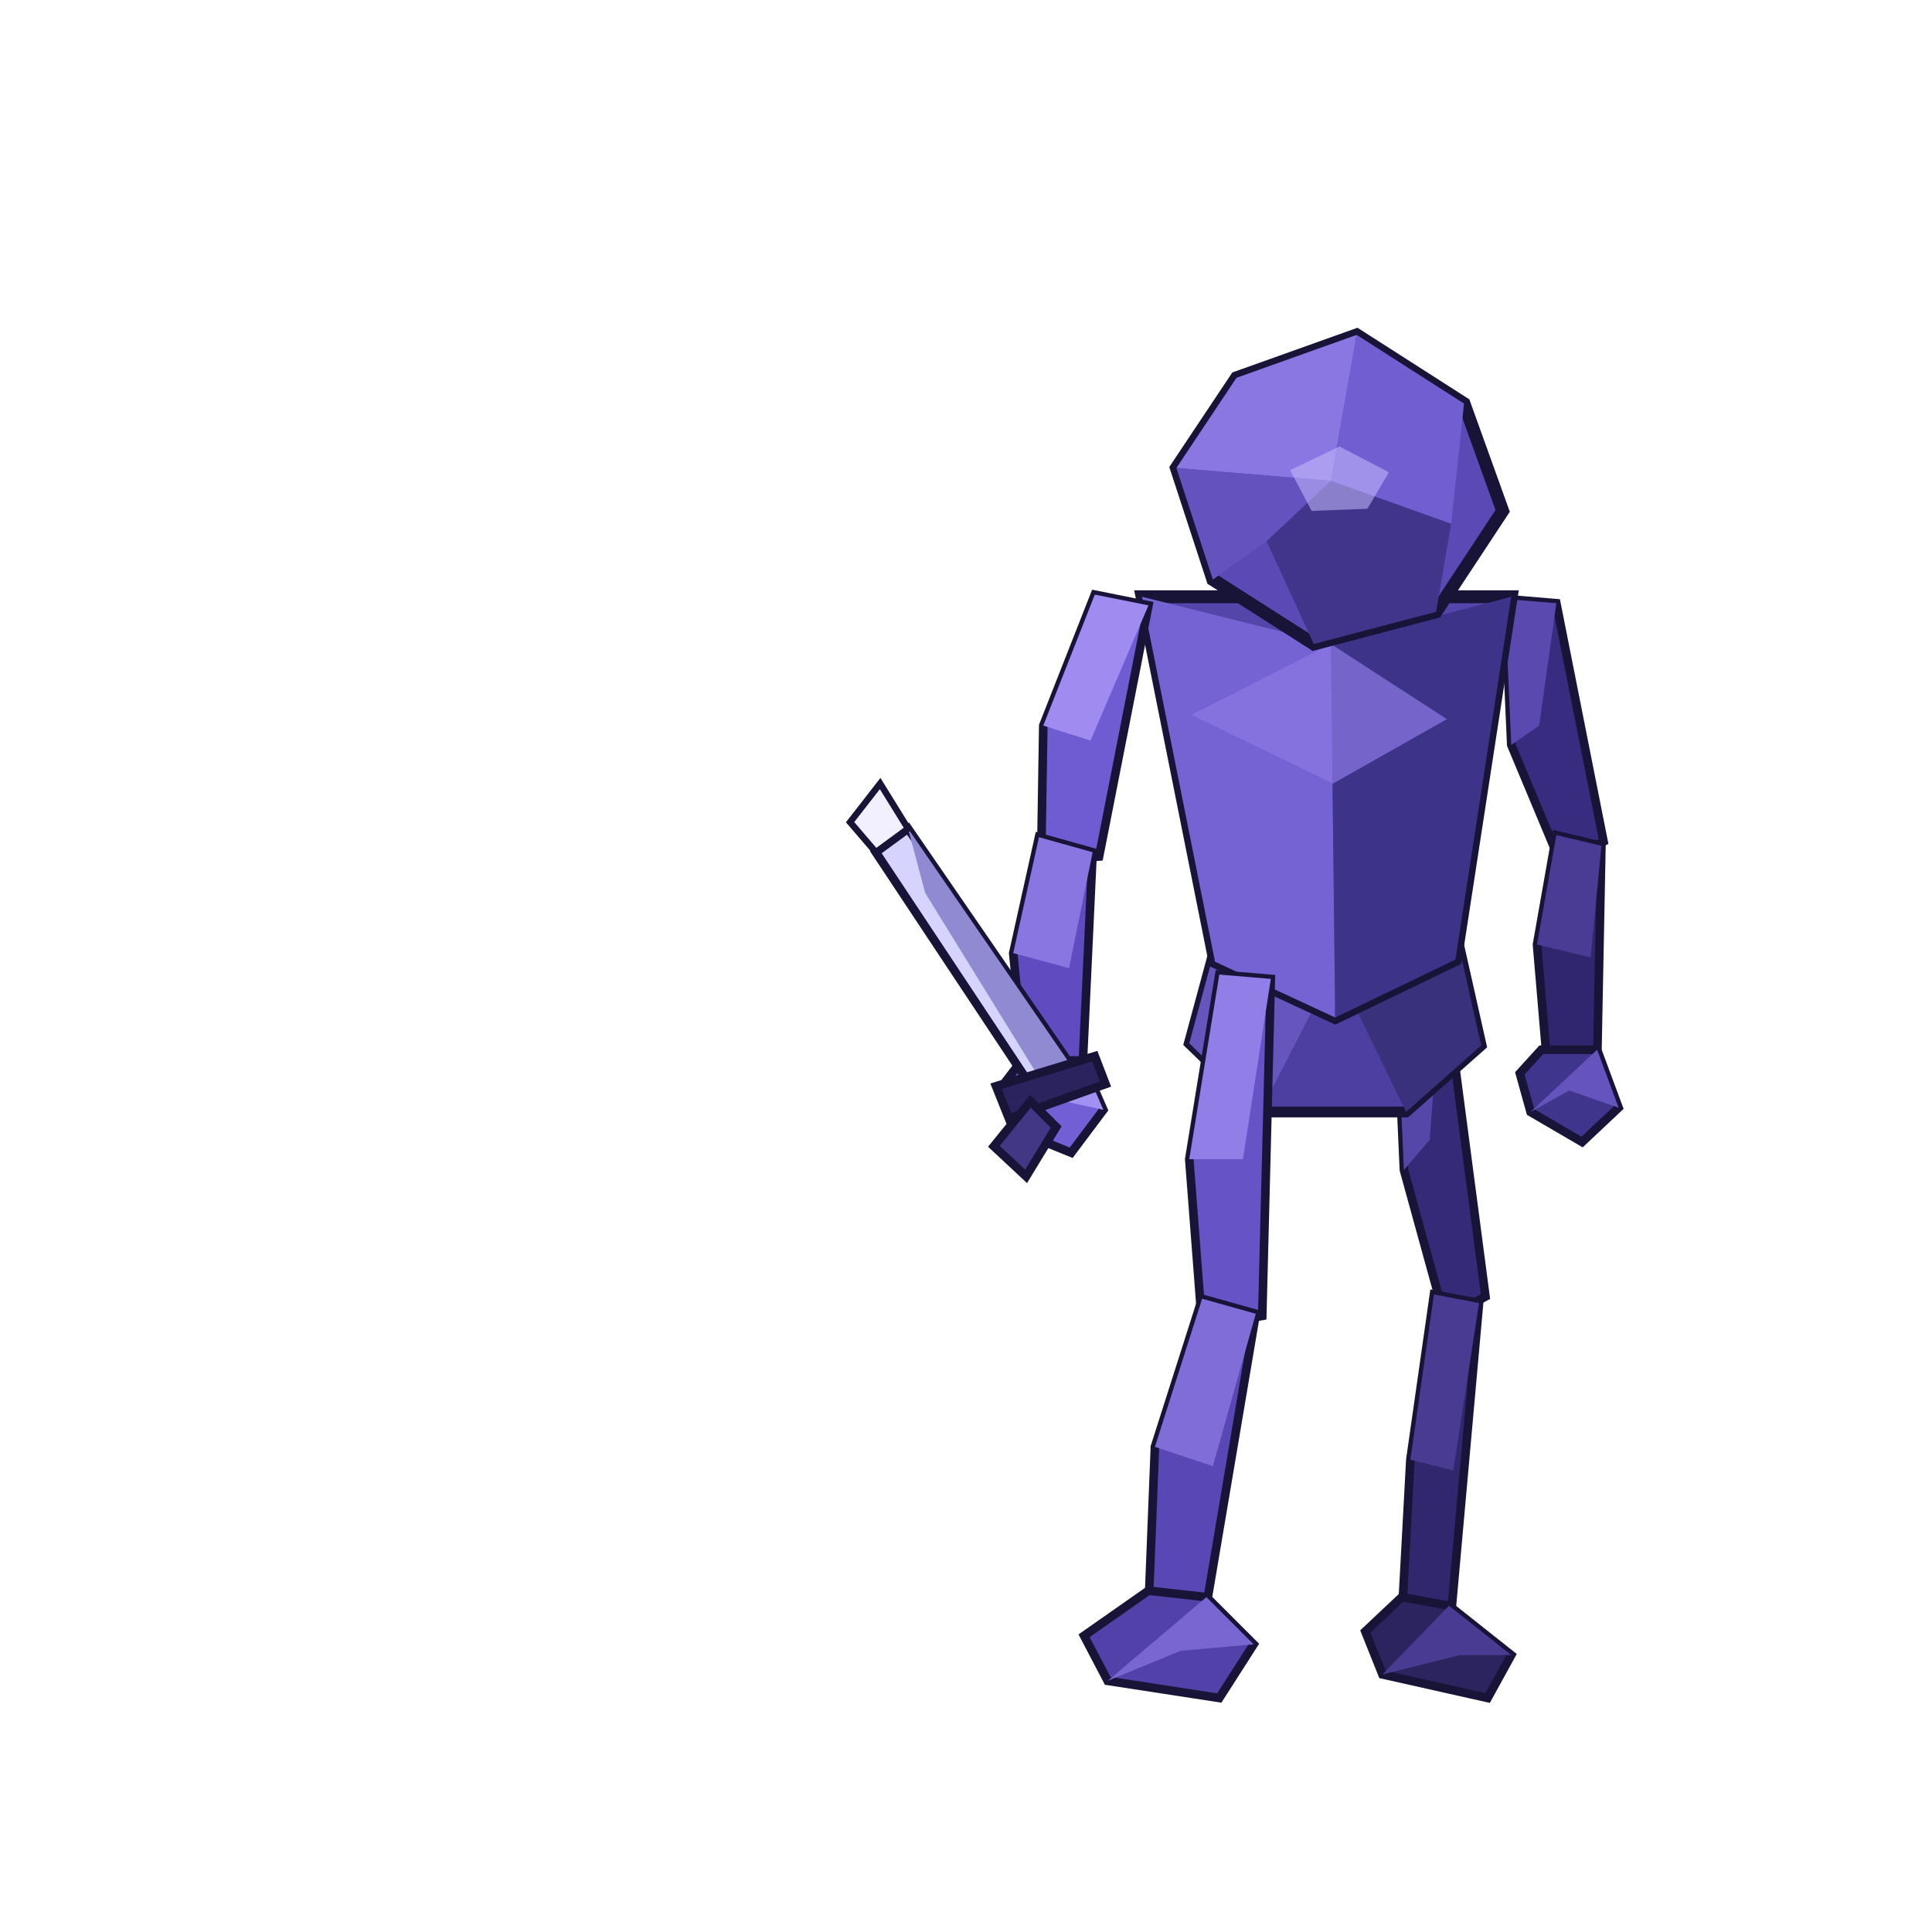
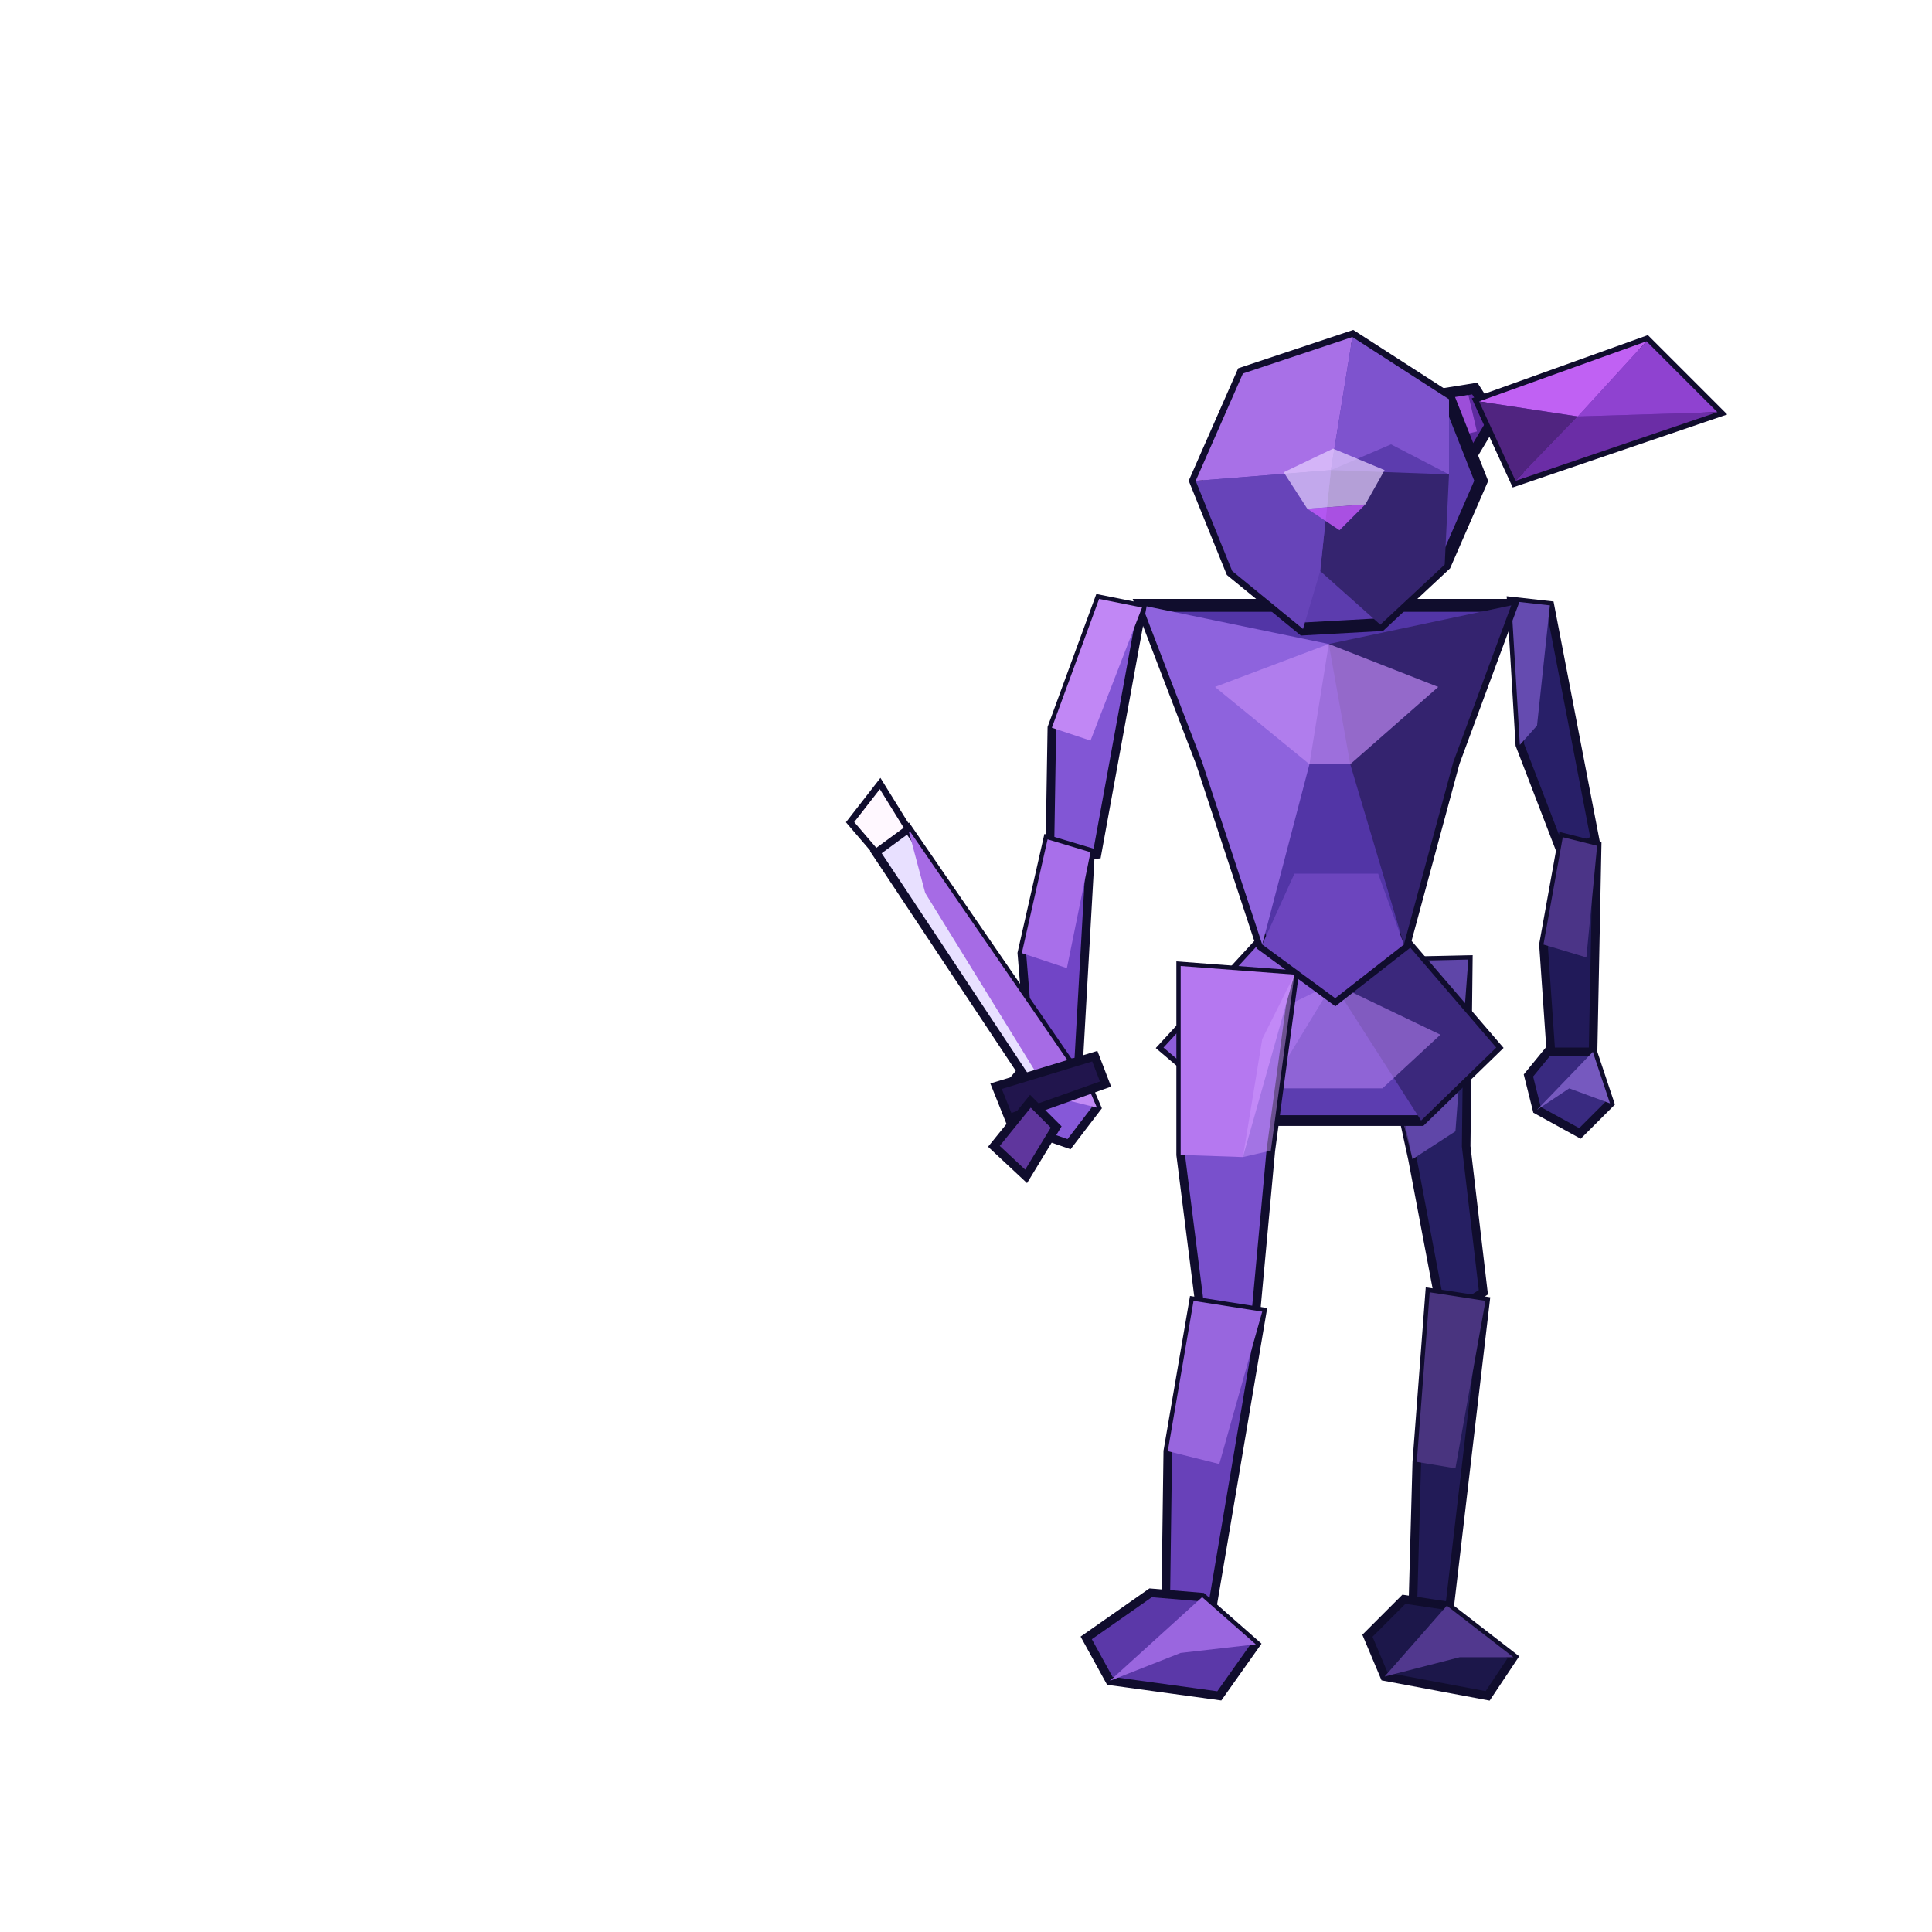
<svg xmlns="http://www.w3.org/2000/svg" width="238.125mm" height="238.125mm" viewBox="0 0 900 900">
  <g id="view-fighting-polygon-sword">
    <g id="polygon-far-leg-u">
-       <polygon points="650,455 672,452 692,604 673,614 654,545" fill="#342A78" stroke="#171438" stroke-width="4" />
-       <polygon points="650,455 672,452 666,531 654,545" fill="#5547A8" />
+       <polygon points="638,448 684,447 683,534 691,602 672,614 658,540" fill="#261F63" stroke="#100D2D" stroke-width="4" />
+       <polygon points="638,448 684,447 678,527 658,540" fill="#5F46A8" />
+       <polygon points="638,448 658,540 648,500" fill="#7A59BD" opacity="0.55" />
    </g>
    <g id="polygon-far-leg-l">
-       <polygon points="668,603 689,607 676,752 653,754 657,680" fill="#30276E" stroke="#171438" stroke-width="4" />
-       <polygon points="668,603 689,607 677,685 657,680" fill="#493B92" />
+       <polygon points="666,602 692,606 675,751 658,754 660,681" fill="#221B57" stroke="#100D2D" stroke-width="4" />
+       <polygon points="666,602 692,606 678,684 660,681" fill="#49347F" />
    </g>
    <g id="polygon-far-foot">
-       <polygon points="653,744 675,748 704,771 693,791 644,780 636,760" fill="#2B245F" stroke="#171438" stroke-width="4" />
-       <polygon points="675,748 704,771 680,771 644,780" fill="#493B92" />
+       <polygon points="654,745 674,748 705,772 693,790 645,781 637,762" fill="#1C174A" stroke="#100D2D" stroke-width="4" />
+       <polygon points="674,748 705,772 680,772 645,781" fill="#51388E" />
    </g>
    <g id="polygon-far-arm-u">
-       <polygon points="701,279 725,281 747,392 727,402 704,347" fill="#372C80" stroke="#171438" stroke-width="4" />
-       <polygon points="701,279 725,281 717,338 704,347" fill="#5A4AB0" />
+       <polygon points="704,280 722,282 743,391 728,399 708,347" fill="#281F68" stroke="#100D2D" stroke-width="4" />
+       <polygon points="704,280 722,282 716,338 708,347" fill="#654BB0" />
    </g>
    <g id="polygon-far-arm-l">
-       <polygon points="725,389 746,394 744,496 721,499 716,440" fill="#30266F" stroke="#171438" stroke-width="4" />
-       <polygon points="725,389 746,394 741,446 716,440" fill="#4A3B94" />
+       <polygon points="728,390 744,394 742,495 723,498 719,440" fill="#211A59" stroke="#100D2D" stroke-width="4" />
+       <polygon points="728,390 744,394 739,446 719,440" fill="#4B3487" />
    </g>
    <g id="polygon-far-hand">
-       <polygon points="718,489 744,489 754,516 737,532 713,518 708,500" fill="#40358D" stroke="#171438" stroke-width="4" />
-       <polygon points="744,489 754,516 731,508 713,518" fill="#6554BE" />
+       <polygon points="721,490 742,490 750,514 736,528 716,517 712,501" fill="#392A80" stroke="#100D2D" stroke-width="4" />
+       <polygon points="742,490 750,514 731,507 716,517" fill="#7659BF" />
    </g>
    <g id="polygon-pelvis">
-       <polygon points="567,438 679,438 690,487 655,518 587,518 554,486" fill="#4C3FA1" stroke="#171438" stroke-width="5" />
-       <polygon points="567,438 622,450 587,518 554,486" fill="#6755BE" />
-       <polygon points="622,450 679,438 690,487 655,518" fill="#3A317D" />
+       <polygon points="588,438 654,438 697,488 662,522 582,522 542,488" fill="#5C3DB0" stroke="#100D2D" stroke-width="5" />
+       <polygon points="588,438 621,458 582,522 542,488" fill="#8D5DDA" />
+       <polygon points="621,458 654,438 697,488 662,522" fill="#3B287C" />
+       <polygon points="572,482 621,458 671,482 644,507 598,507" fill="#B480F1" opacity="0.58" />
    </g>
    <g id="polygon-torso">
-       <polygon points="532,278 704,278 678,447 622,474 566,448" fill="#5445AB" stroke="#171438" stroke-width="6" />
-       <polygon points="532,278 620,300 622,474 566,448" fill="#7563D4" />
-       <polygon points="620,300 704,278 678,447 622,474" fill="#3D3389" />
-       <polygon points="555,333 620,300 674,335 621,365" fill="#8A77E2" opacity="0.72" />
+       <polygon points="532,282 704,282 677,355 654,440 622,465 588,440 560,355" fill="#5235A6" stroke="#100D2D" stroke-width="6" />
+       <polygon points="532,282 619,300 610,356 588,440 560,355" fill="#8E63DD" />
+       <polygon points="619,300 704,282 677,355 654,440 629,356" fill="#34236F" />
+       <polygon points="566,320 619,300 670,320 629,356 610,356" fill="#C08AF5" opacity="0.68" />
+       <polygon points="588,440 622,465 654,440 642,407 603,407" fill="#6C45BE" />
    </g>
    <g id="polygon-head">
-       <polygon points="576,176 632,156 682,188 700,238 669,285 612,300 565,270 548,218" fill="#5B4AB6" stroke="#171438" stroke-width="6" />
-       <polygon points="576,176 632,156 620,224 548,218" fill="#8B77E1" />
-       <polygon points="632,156 682,188 676,244 620,224" fill="#715FD1" />
-       <polygon points="620,224 676,244 669,285 612,300 590,252" fill="#40358B" />
-       <polygon points="548,218 620,224 590,252 565,270" fill="#6452BE" />
-       <polygon points="601,219 624,208 647,220 637,237 611,238" fill="#C7BBFF" opacity="0.55" />
+       <polygon points="662,185 687,181 696,195 687,210 664,211 657,198" fill="#5D2B9F" stroke="#100D2D" stroke-width="5" />
+       <polygon points="665,187 684,184 688,201 663,207" fill="#B45CF0" opacity="0.72" />
+       <polygon points="689,187 767,159 800,192 706,224" fill="#7132B4" stroke="#100D2D" stroke-width="5" />
+       <polygon points="689,187 767,159 735,194" fill="#C061F3" />
+       <polygon points="767,159 800,192 735,194" fill="#8F42D0" />
+       <polygon points="689,187 735,194 706,224" fill="#502480" />
+       <polygon points="735,194 800,192 706,224" fill="#6B2DA6" />
+       <polygon points="579,174 630,157 675,186 690,224 673,263 643,291 607,293 574,266 557,224" fill="#5C3CAE" stroke="#100D2D" stroke-width="6" />
+       <polygon points="579,174 630,157 620,219 557,224" fill="#A870E7" />
+       <polygon points="630,157 675,186 675,221 648,207 620,219" fill="#7E53CE" />
+       <polygon points="620,219 675,221 673,263 643,291 615,266" fill="#35246F" />
+       <polygon points="557,224 620,219 615,266 607,293 574,266" fill="#6744B9" />
+       <polygon points="598,220 621,209 645,219 636,235 609,237" fill="#E4CEFF" opacity="0.72" />
+       <polygon points="609,237 636,235 624,247" fill="#C55BFF" opacity="0.8" />
    </g>
    <g id="polygon-near-leg-u">
-       <polygon points="568,454 592,456 588,613 560,618 554,540" fill="#6654C7" stroke="#171438" stroke-width="4" />
-       <polygon points="568,454 592,456 579,540 554,540" fill="#917EE7" />
+       <polygon points="550,450 603,454 592,536 585,612 560,617 550,538" fill="#7950CC" stroke="#100D2D" stroke-width="4" />
+       <polygon points="550,450 603,454 579,539 550,538" fill="#B578F0" />
+       <polygon points="603,454 592,536 579,539 588,484" fill="#D09AFF" opacity="0.48" />
    </g>
    <g id="polygon-near-leg-l">
-       <polygon points="560,605 585,612 562,748 535,750 538,674" fill="#5947B5" stroke="#171438" stroke-width="4" />
-       <polygon points="560,605 585,612 565,683 538,674" fill="#806DD8" />
+       <polygon points="556,606 588,611 565,747 543,750 544,676" fill="#6841B9" stroke="#100D2D" stroke-width="4" />
+       <polygon points="556,606 588,611 568,682 544,676" fill="#9866DE" />
    </g>
    <g id="polygon-near-foot">
-       <polygon points="535,741 562,744 584,766 568,791 516,783 505,762" fill="#5141A8" stroke="#171438" stroke-width="4" />
-       <polygon points="562,744 584,766 550,769 516,783" fill="#7966D1" />
+       <polygon points="536,742 560,744 585,766 568,790 517,783 506,763" fill="#5B38A8" stroke="#100D2D" stroke-width="4" />
+       <polygon points="560,744 585,766 550,770 517,783" fill="#9A66DF" />
    </g>
    <g id="polygon-near-arm-u">
-       <polygon points="510,277 535,282 512,399 485,401 486,338" fill="#6F5BD2" stroke="#171438" stroke-width="4" />
-       <polygon points="510,277 535,282 508,345 486,338" fill="#A08CF0" />
+       <polygon points="512,279 532,283 511,398 489,400 490,339" fill="#8256D5" stroke="#100D2D" stroke-width="4" />
+       <polygon points="512,279 532,283 508,345 490,339" fill="#C187F5" />
    </g>
    <g id="polygon-near-arm-l">
-       <polygon points="484,390 509,397 504,504 478,506 472,444" fill="#604CC0" stroke="#171438" stroke-width="4" />
-       <polygon points="484,390 509,397 498,451 472,444" fill="#8A76E0" />
+       <polygon points="488,391 508,397 502,503 481,505 476,444" fill="#7145C6" stroke="#100D2D" stroke-width="4" />
+       <polygon points="488,391 508,397 497,451 476,444" fill="#A86FEA" />
    </g>
    <g id="polygon-near-hand">
-       <polygon points="476,494 504,494 514,517 499,537 472,526 466,507" fill="#735FD5" stroke="#171438" stroke-width="4" />
-       <polygon points="504,494 514,517 491,512 472,526" fill="#A391F2" />
+       <polygon points="479,495 502,495 511,516 498,533 475,525 469,507" fill="#8658D8" stroke="#100D2D" stroke-width="4" />
+       <polygon points="502,495 511,516 491,511 475,525" fill="#C18AF4" />
    </g>
    <g id="polygon-sword">
-       <polygon points="481,507 498,495 423,386 408,397" fill="#D6D4FF" stroke="#171438" stroke-width="4" />
-       <polygon points="498,495 423,386 431,416 489,510" fill="#8F8AD1" />
-       <polygon points="408,397 423,386 410,365 396,383" fill="#F2F0FF" stroke="#171438" stroke-width="3" />
-       <polygon points="464,506 510,492 515,505 470,521" fill="#2A235D" stroke="#171438" stroke-width="4" />
-       <polygon points="480,513 492,525 478,548 463,534" fill="#413785" stroke="#171438" stroke-width="4" />
+       <polygon points="481,507 498,495 423,386 408,397" fill="#E8E0FF" stroke="#100D2D" stroke-width="4" />
+       <polygon points="498,495 423,386 431,416 489,510" fill="#A66BE5" />
+       <polygon points="408,397 423,386 410,365 396,383" fill="#FFF8FF" stroke="#100D2D" stroke-width="3" />
+       <polygon points="464,506 510,492 515,505 470,521" fill="#21154D" stroke="#100D2D" stroke-width="4" />
+       <polygon points="480,513 492,525 478,548 463,534" fill="#5F369D" stroke="#100D2D" stroke-width="4" />
    </g>
  </g>
</svg>
